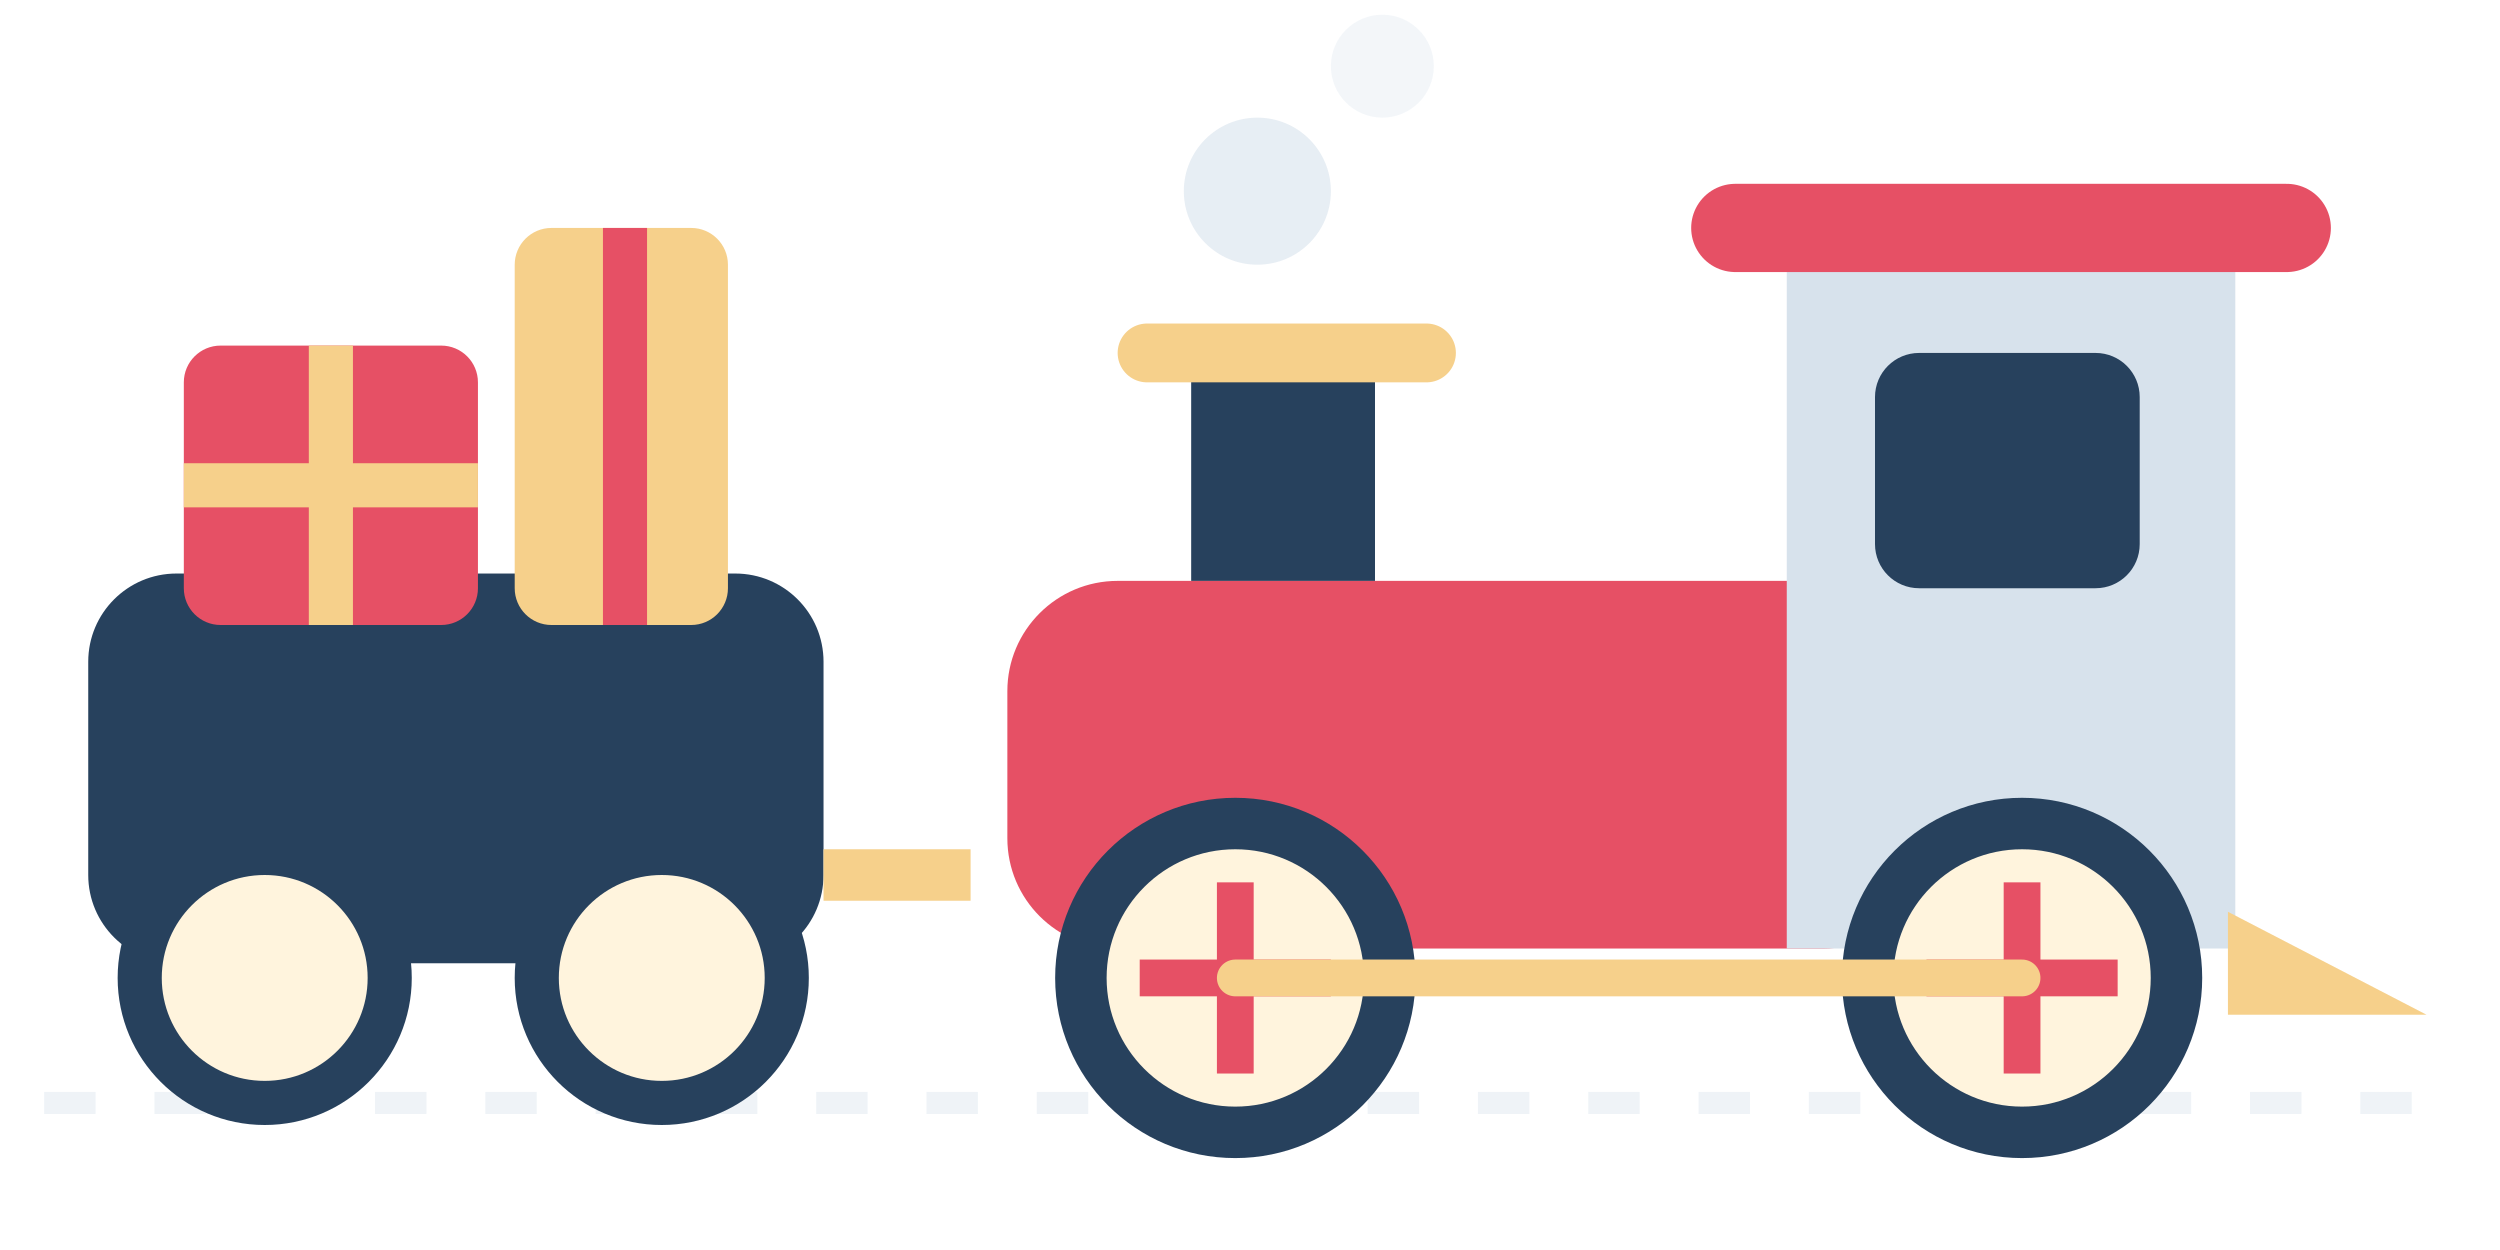
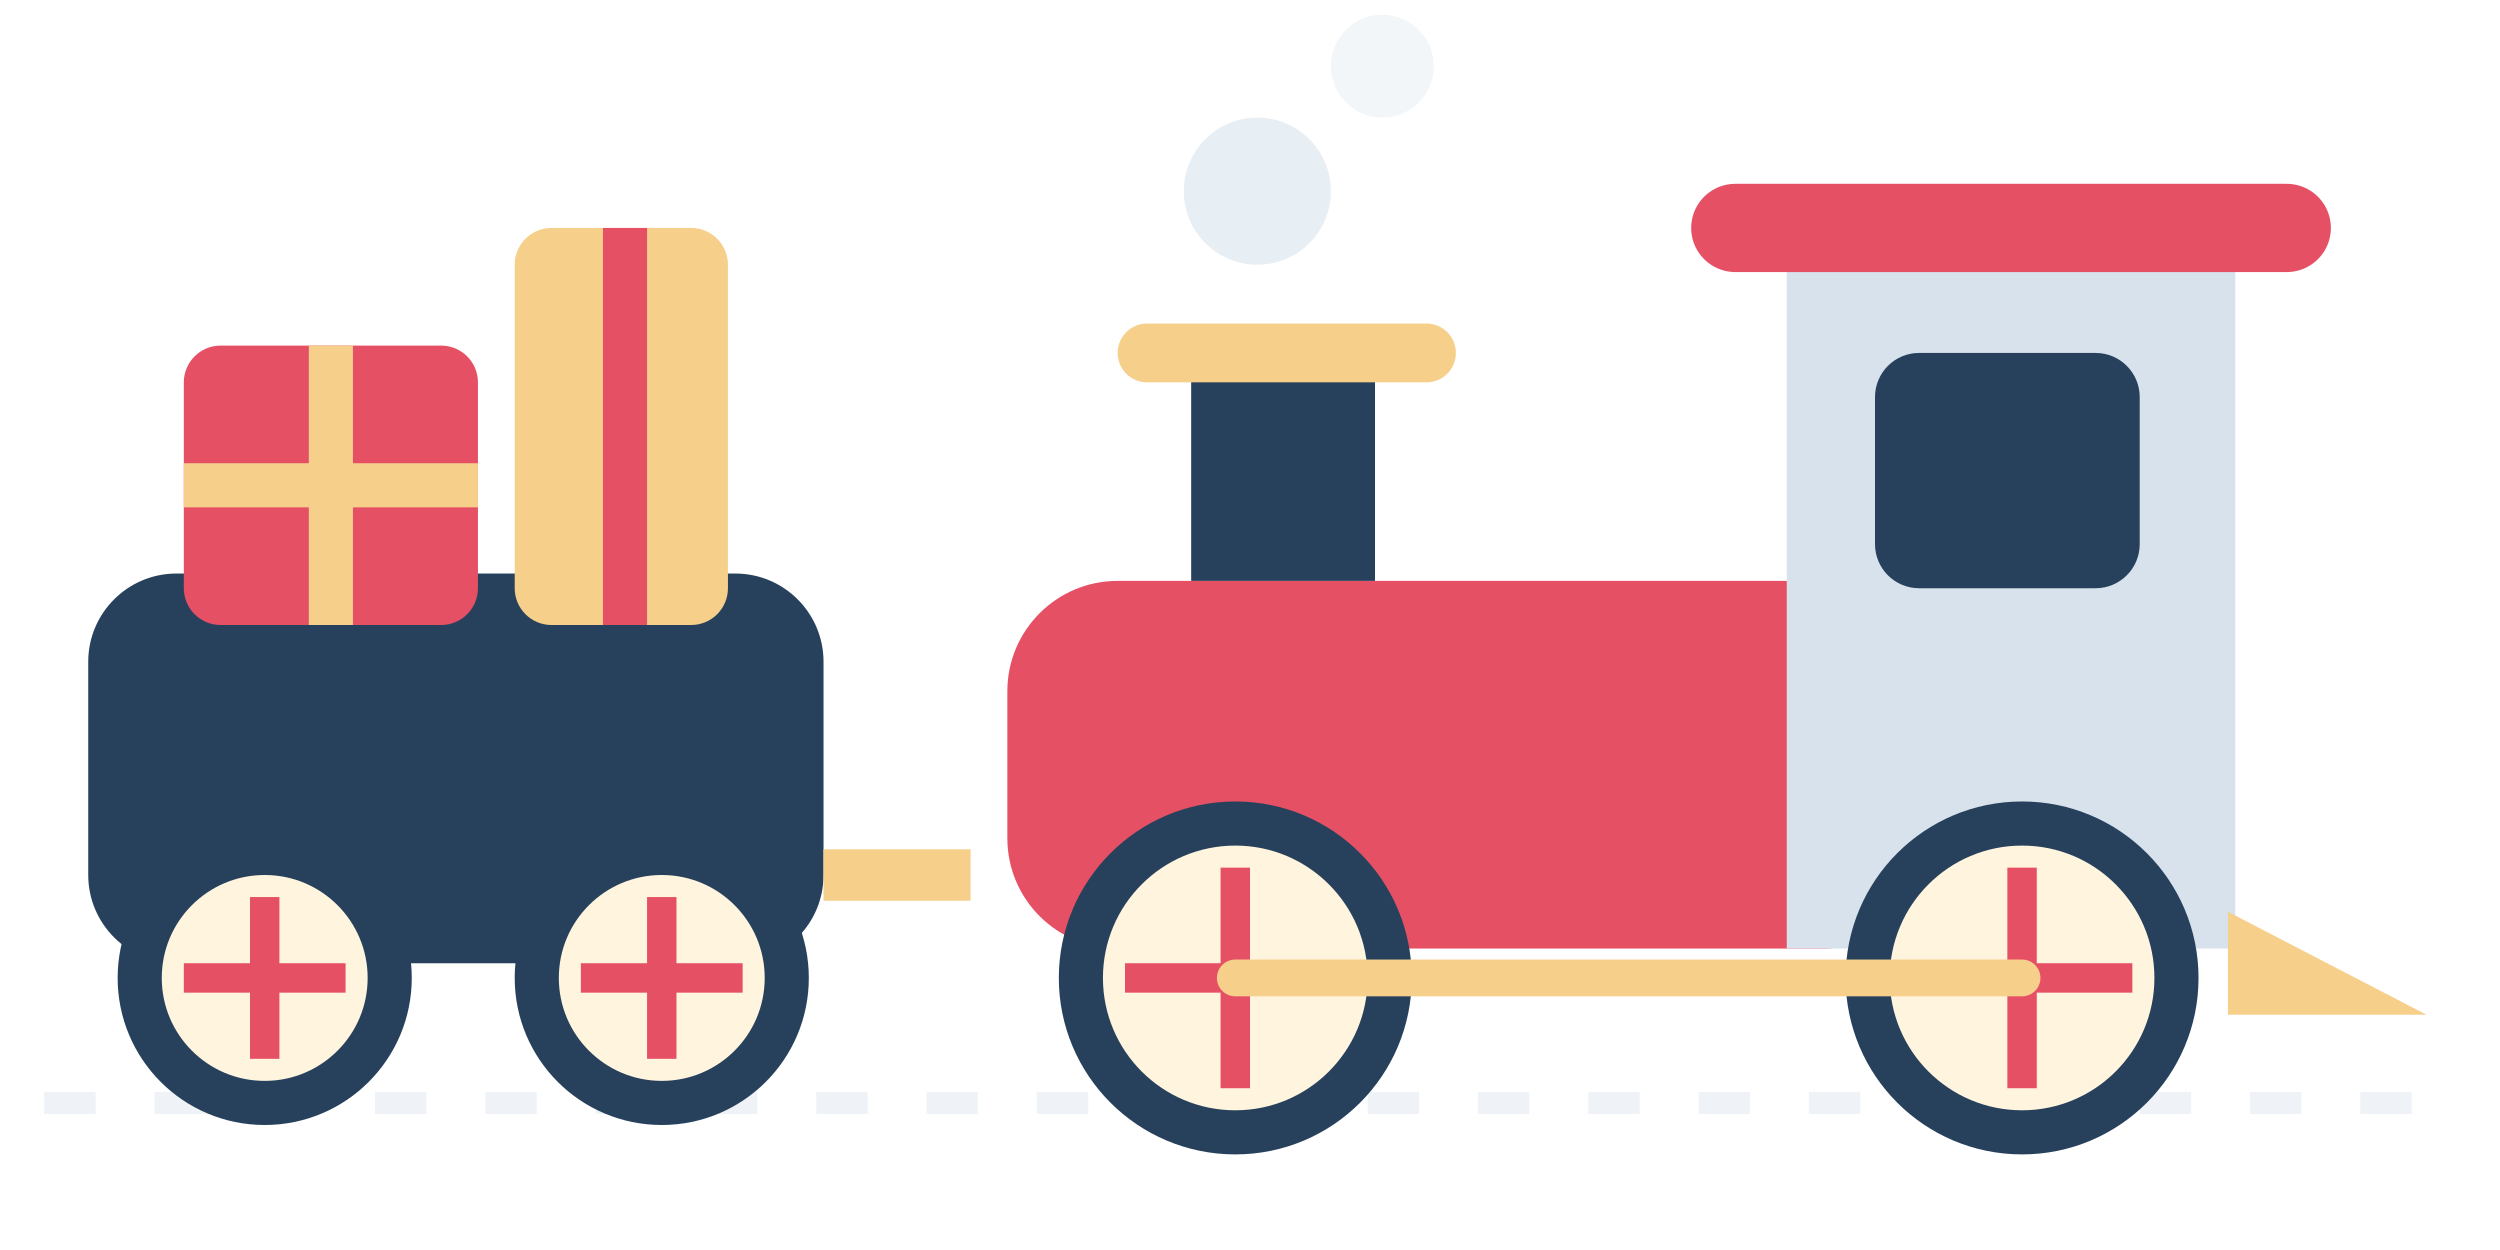
<svg xmlns="http://www.w3.org/2000/svg" viewBox="0 0 340 170" fill="none">
  <path d="M6 150h324" stroke="#D7E2EC" stroke-width="3" stroke-dasharray="7 8" opacity=".4" />
  <rect x="12" y="78" width="100" height="53" rx="12" fill="#27415D" />
  <rect x="25" y="47" width="40" height="38" rx="5" fill="#E65065" />
  <path d="M45 47v38m-20-19h40" stroke="#F6D08B" stroke-width="6" />
  <rect x="70" y="31" width="29" height="54" rx="5" fill="#F6D08B" />
  <path d="M85 31v54" stroke="#E65065" stroke-width="6" />
  <path d="M112 119h20" stroke="#F6D08B" stroke-width="7" />
  <rect x="137" y="79" width="126" height="50" rx="15" fill="#E65065" />
  <path d="M243 35h61v94h-61Z" fill="#D7E2EC" />
  <path d="M236 31h75" stroke="#E65065" stroke-width="12" stroke-linecap="round" />
  <rect x="255" y="48" width="36" height="32" rx="6" fill="#27415D" />
  <path d="M162 79V48h25v31" fill="#27415D" />
  <path d="M156 48h38" stroke="#F6D08B" stroke-width="8" stroke-linecap="round" />
  <path d="m303 124 27 14h-27" fill="#F6D08B" />
-   <circle cx="36" cy="133" r="17" fill="#FFF4DD" stroke="#27415D" stroke-width="6" />
-   <circle cx="90" cy="133" r="17" fill="#FFF4DD" stroke="#27415D" stroke-width="6" />
-   <circle cx="168" cy="133" r="21" fill="#FFF4DD" stroke="#27415D" stroke-width="7" />
-   <circle cx="275" cy="133" r="21" fill="#FFF4DD" stroke="#27415D" stroke-width="7" />
-   <path d="M168 120v26m-13-13h26m94-13v26m-13-13h26" stroke="#E65065" stroke-width="5" />
-   <path d="M168 133h107" stroke="#F6D08B" stroke-width="5" stroke-linecap="round" />
-   <circle cx="171" cy="26" r="10" fill="#D7E2EC" opacity=".6" />
-   <circle cx="188" cy="9" r="7" fill="#D7E2EC" opacity=".3" />
+   <g class="train-wheel">
+     <circle cx="36" cy="133" r="17" fill="#FFF4DD" stroke="#27415D" stroke-width="6" />
+     <path d="M36 122v22m-11 -11h22" stroke="#E65065" stroke-width="4" />
+   </g>
+   <g class="train-wheel">
+     <circle cx="90" cy="133" r="17" fill="#FFF4DD" stroke="#27415D" stroke-width="6" />
+     <path d="M90 122v22m-11 -11h22" stroke="#E65065" stroke-width="4" />
+   </g>
+   <g class="train-wheel">
+     <circle cx="168" cy="133" r="21" fill="#FFF4DD" stroke="#27415D" stroke-width="6" />
+     <path d="M168 118v30m-15 -15h30" stroke="#E65065" stroke-width="4" />
+   </g>
+   <g class="train-wheel">
+     <circle cx="275" cy="133" r="21" fill="#FFF4DD" stroke="#27415D" stroke-width="6" />
+     <path d="M275 118v30m-15 -15h30" stroke="#E65065" stroke-width="4" />
+   </g>
+   <path class="train-rod" d="M168 133h107" stroke="#F6D08B" stroke-width="5" stroke-linecap="round" />
+   <circle class="train-steam train-steam-one" cx="171" cy="26" r="10" fill="#D7E2EC" opacity=".6" />
+   <circle class="train-steam train-steam-two" cx="188" cy="9" r="7" fill="#D7E2EC" opacity=".3" />
</svg>
